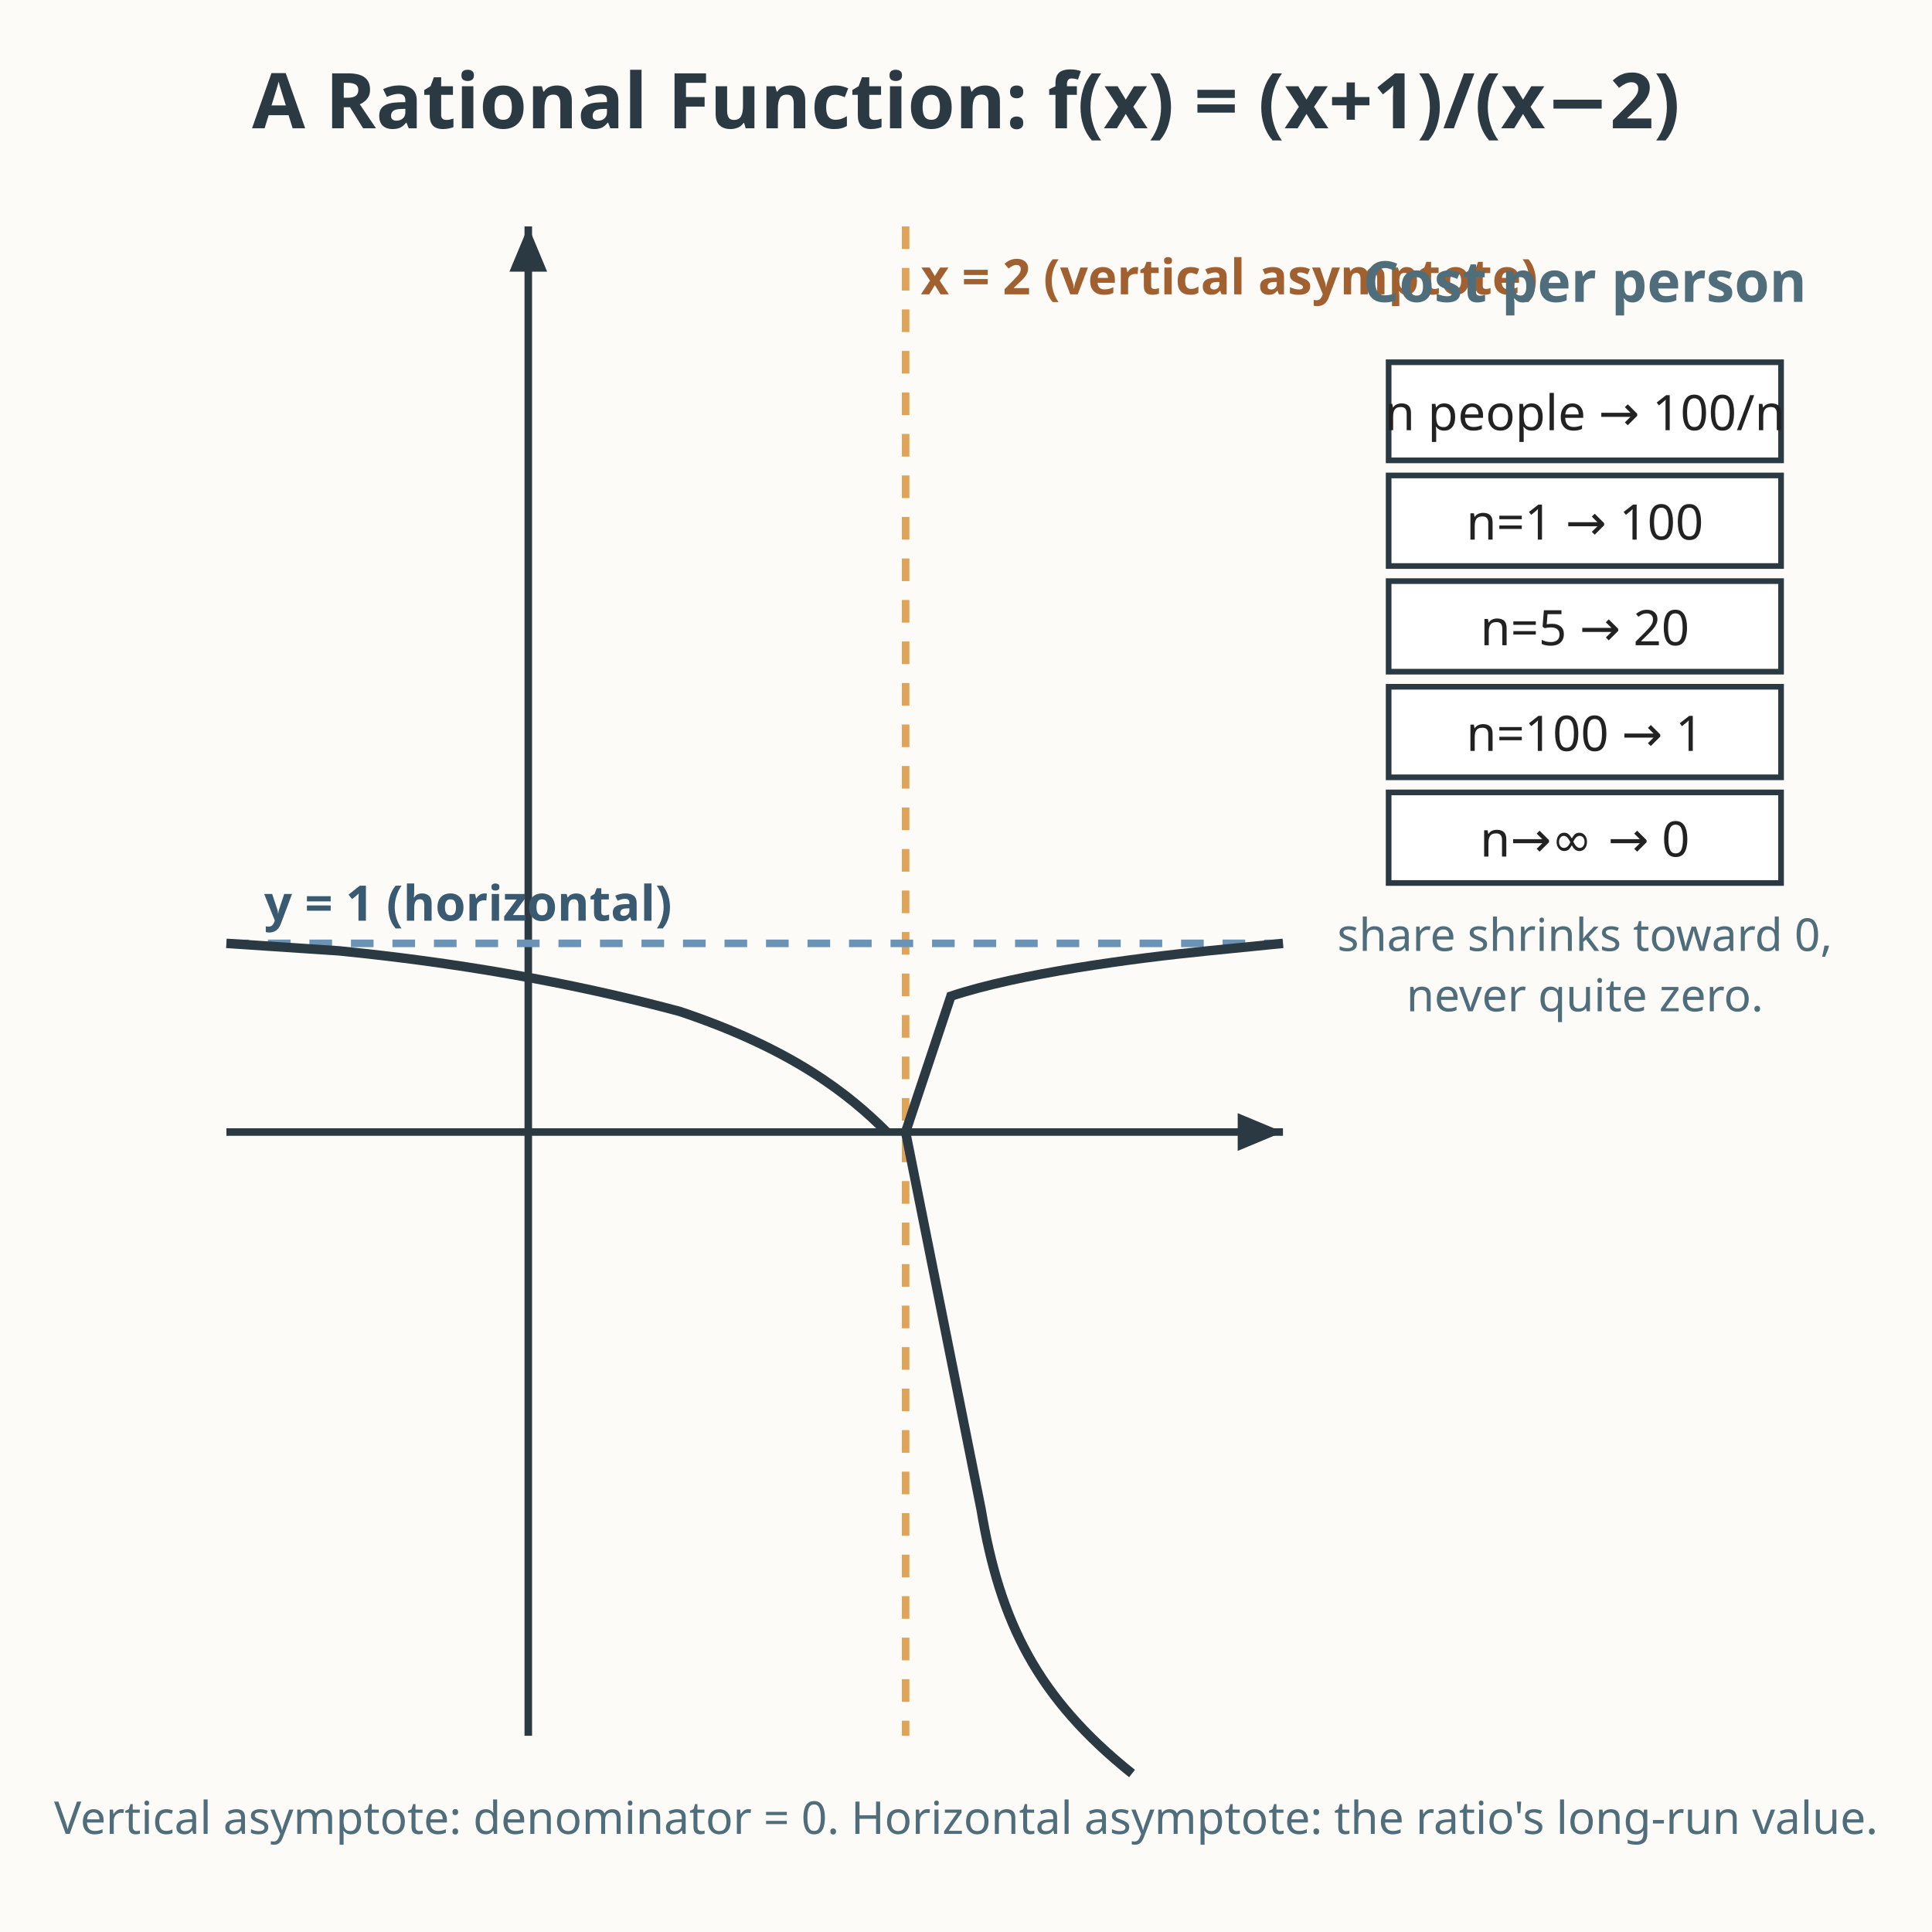
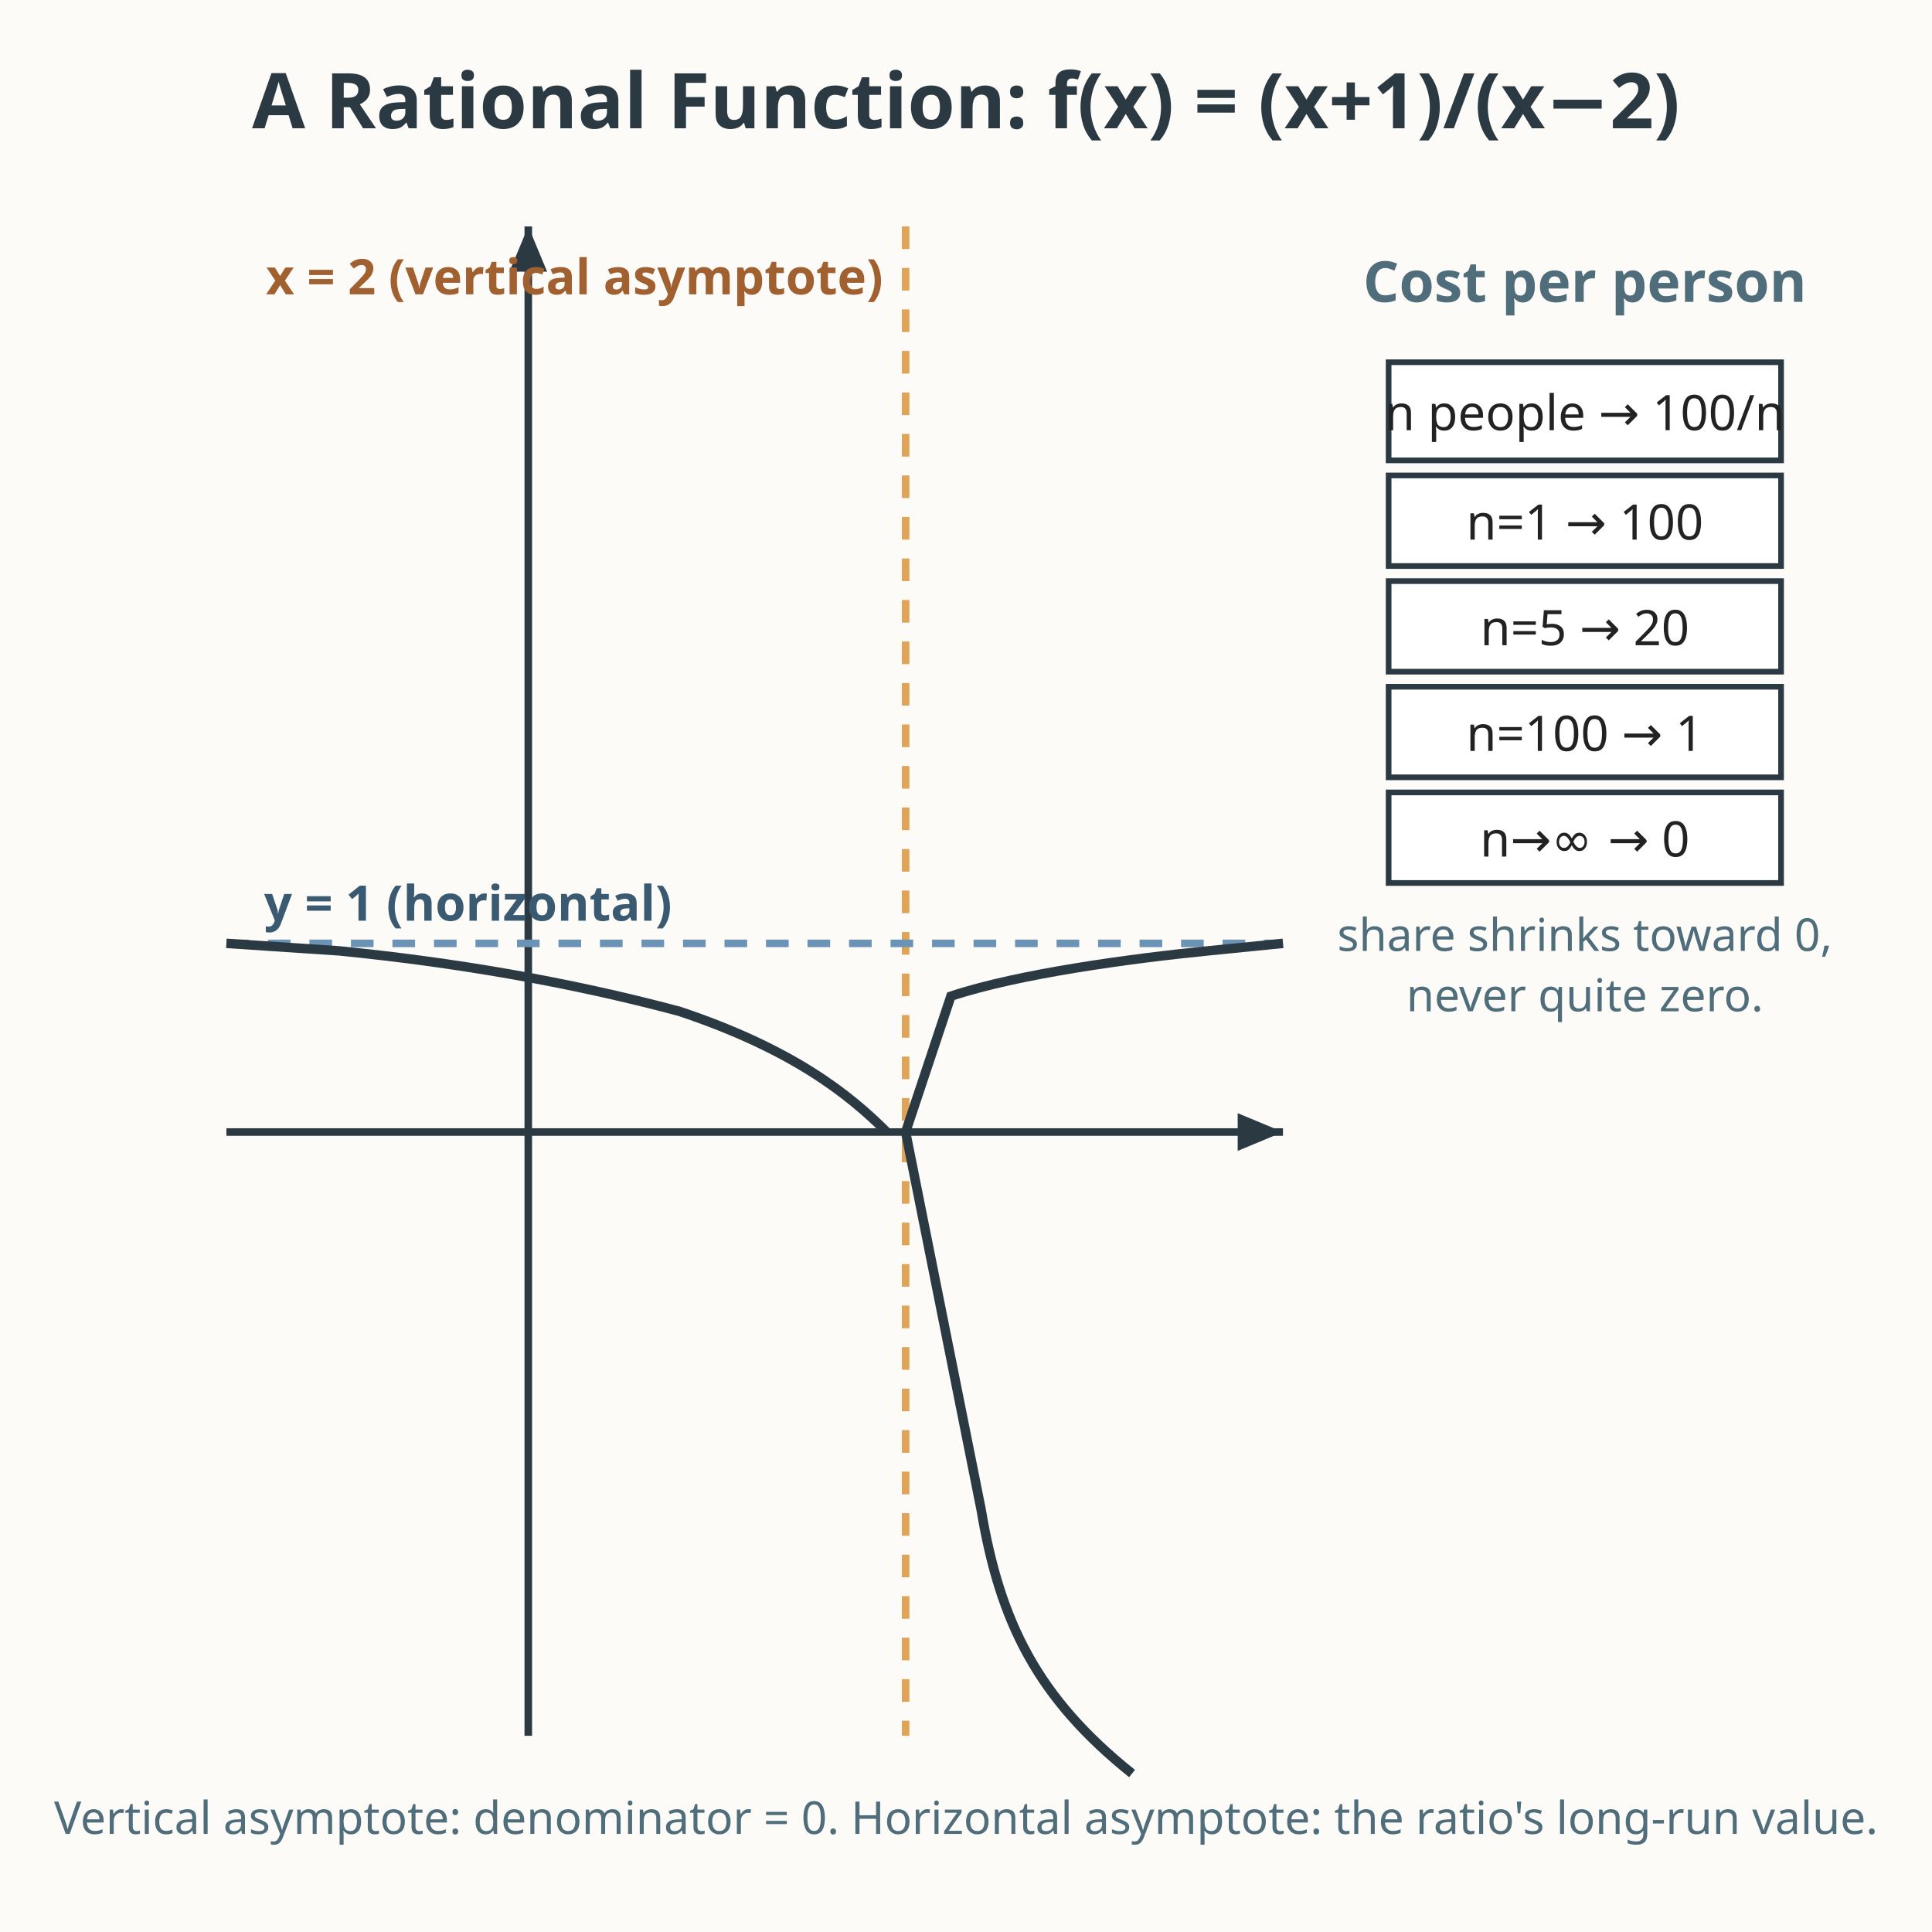
<svg xmlns="http://www.w3.org/2000/svg" viewBox="0 0 512 512" role="img" aria-labelledby="title-L-10-005-06-rational-functions desc-L-10-005-06-rational-functions">
  <rect width="512" height="512" fill="#fdfbf7" />
  <text x="256" y="34" text-anchor="middle" font-family="sans-serif" font-size="20.4" fill="#2b3a42" font-weight="bold">A Rational Function: f(x) = (x+1)/(x−2)</text>
  <line x1="60" y1="300" x2="340" y2="300" stroke="#2b3a42" stroke-width="2" />
  <line x1="140" y1="60" x2="140" y2="460" stroke="#2b3a42" stroke-width="2" />
  <polygon points="340,300 328,295 328,305" fill="#2b3a42" />
  <polygon points="140,60 135,72 145,72" fill="#2b3a42" />
  <line x1="240" y1="60" x2="240" y2="460" stroke="#e0a458" stroke-width="2" stroke-dasharray="6,5" />
-   <text x="244" y="78" font-family="sans-serif" font-size="13" fill="#a06030" font-weight="bold">x = 2 (vertical asymptote)</text>
+   <text x="234" y="78" text-anchor="end" font-family="sans-serif" font-size="13" fill="#a06030" font-weight="bold">x = 2 (vertical asymptote)</text>
  <line x1="60" y1="250" x2="340" y2="250" stroke="#6b93b6" stroke-width="2" stroke-dasharray="6,5" />
  <text x="70" y="244" font-family="sans-serif" font-size="13" fill="#3a5a72" font-weight="bold">y = 1 (horizontal)</text>
  <path d="M 240 300 L 260 400 C 265 430, 275 450, 300 470" fill="none" stroke="#2b3a42" stroke-width="2.5" />
  <path d="M 340 250 L 320 252 C 300 254, 270 258, 252 264 L 240 300" fill="none" stroke="#2b3a42" stroke-width="2.5" />
  <path d="M 60 250 L 90 252 C 120 255, 150 260, 180 268 C 210 278, 225 290, 235 300" fill="none" stroke="#2b3a42" stroke-width="2.5" />
  <text x="420" y="80" text-anchor="middle" font-family="sans-serif" font-size="15" fill="#4f6d7a" font-weight="bold">Cost per person</text>
  <g font-family="sans-serif" font-size="13" fill="#222222">
    <rect x="368" y="96" width="104" height="26" fill="#ffffff" stroke="#2b3a42" stroke-width="1.5" />
    <text x="420" y="114" text-anchor="middle">n people → 100/n</text>
    <rect x="368" y="126" width="104" height="24" fill="#ffffff" stroke="#2b3a42" stroke-width="1.5" />
    <text x="420" y="143" text-anchor="middle">n=1 → 100</text>
    <rect x="368" y="154" width="104" height="24" fill="#ffffff" stroke="#2b3a42" stroke-width="1.5" />
    <text x="420" y="171" text-anchor="middle">n=5 → 20</text>
    <rect x="368" y="182" width="104" height="24" fill="#ffffff" stroke="#2b3a42" stroke-width="1.5" />
    <text x="420" y="199" text-anchor="middle">n=100 → 1</text>
    <rect x="368" y="210" width="104" height="24" fill="#ffffff" stroke="#2b3a42" stroke-width="1.5" />
    <text x="420" y="227" text-anchor="middle">n→∞ → 0</text>
  </g>
  <text x="420" y="252" text-anchor="middle" font-family="sans-serif" font-size="12" fill="#4f6d7a">share shrinks toward 0,</text>
  <text x="420" y="268" text-anchor="middle" font-family="sans-serif" font-size="12" fill="#4f6d7a">never quite zero.</text>
  <text x="256" y="486" text-anchor="middle" font-family="sans-serif" font-size="12" fill="#4f6d7a">Vertical asymptote: denominator = 0. Horizontal asymptote: the ratio's long-run value.</text>
</svg>
